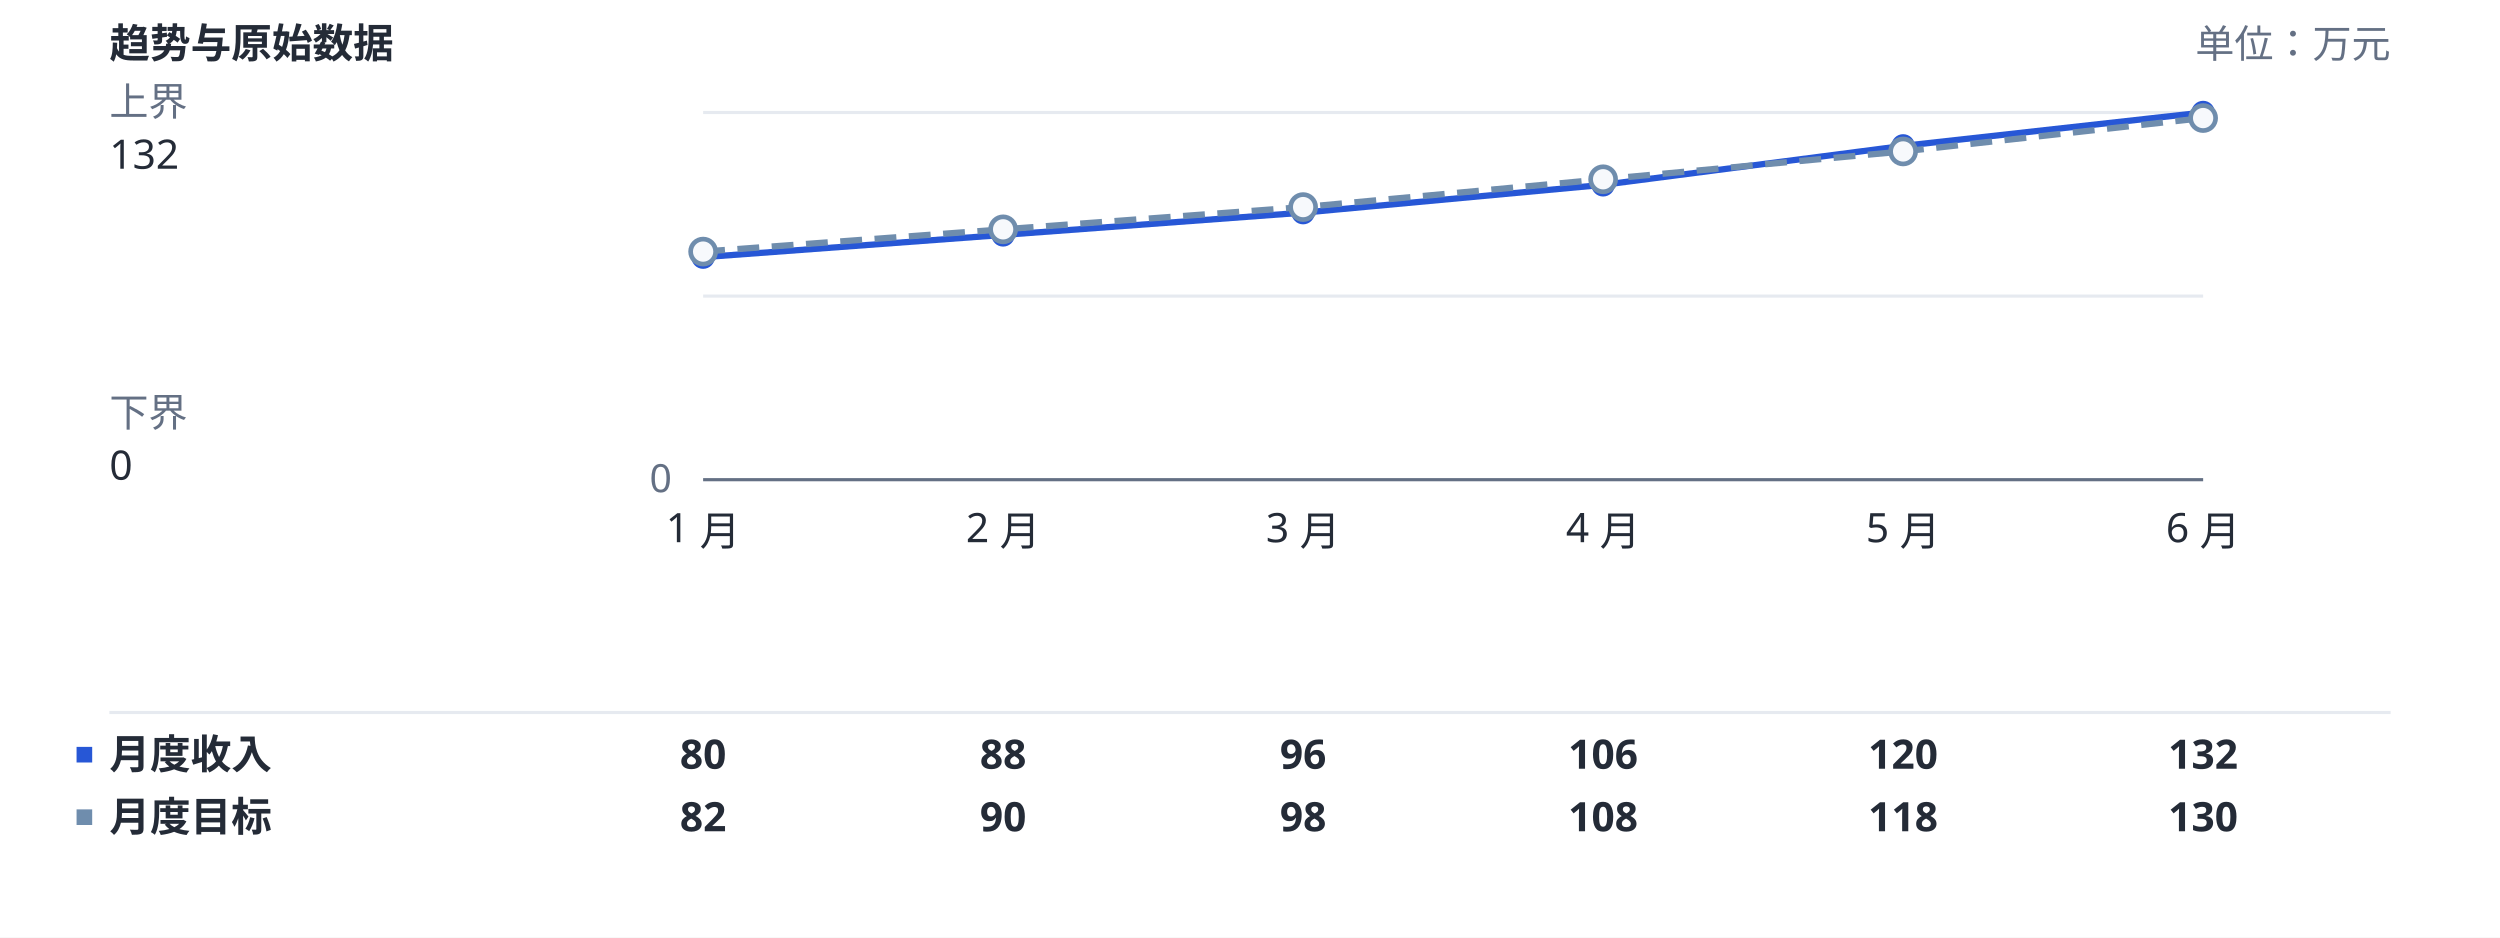
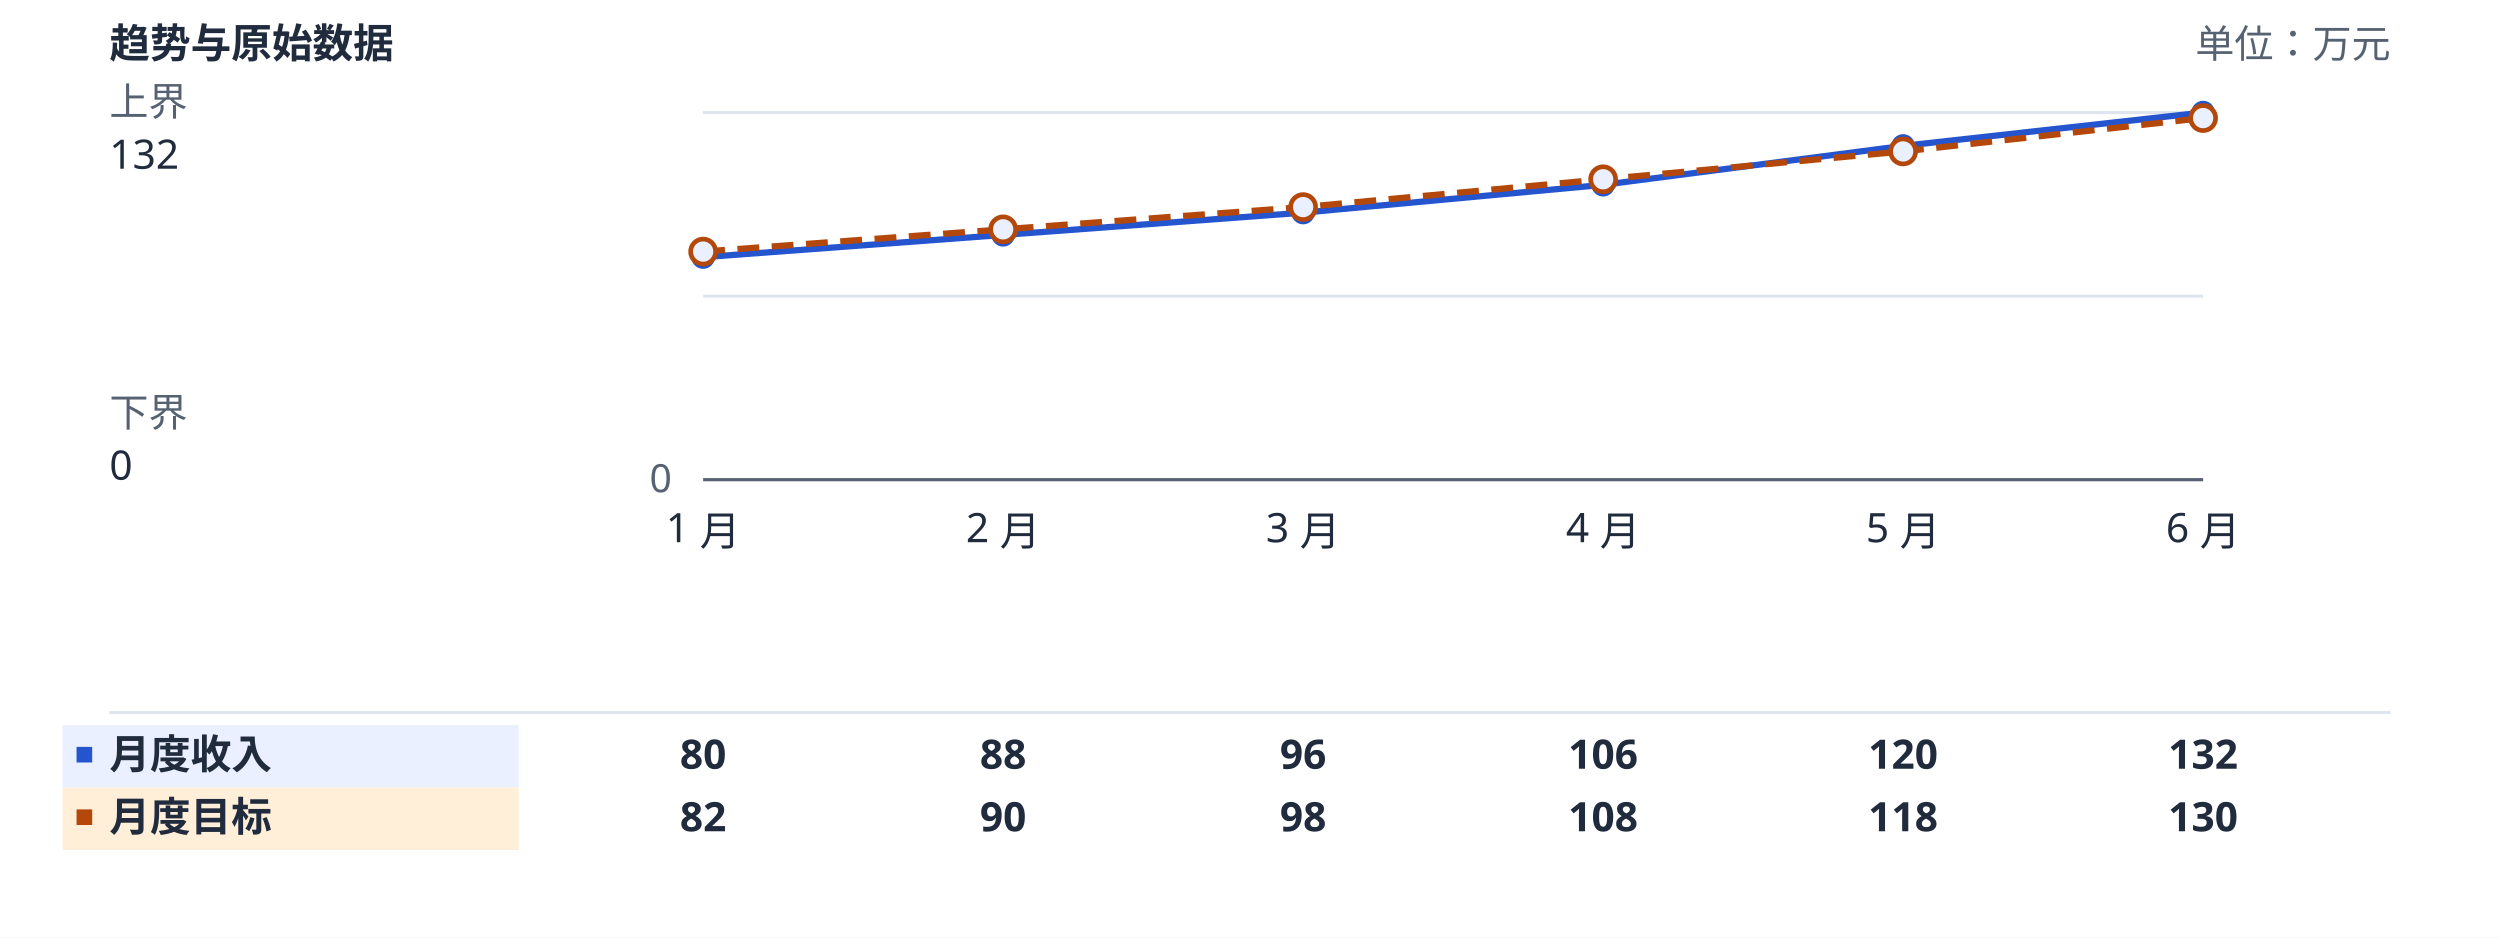
<svg xmlns="http://www.w3.org/2000/svg" width="1600" height="600" viewBox="0 0 1600 600" font-family="Noto Sans SC, sans-serif">
  <rect x="0" y="0" width="1600" height="600" fill="#FFFFFF" />
  <g transform="translate(0 -185)">
-     <text x="70" y="222" font-size="26" font-weight="700" fill="#242b37" text-anchor="start">
+     <text x="70" y="222" font-size="26" font-weight="700" fill="#202B3D" text-anchor="start">
      <tspan x="70" dy="0">趋势与原始数据</tspan>
    </text>
-     <text x="1530" y="222" font-size="25" font-weight="400" fill="#647084" text-anchor="end">
+     <text x="1530" y="222" font-size="25" font-weight="400" fill="#566172" text-anchor="end">
      <tspan x="1530" dy="0">单位：万元</tspan>
    </text>
-     <line x1="450" y1="492" x2="1410" y2="492" stroke="#e6eaf0" stroke-width="2" />
-     <line x1="450" y1="374.5" x2="1410" y2="374.5" stroke="#e6eaf0" stroke-width="2" />
-     <line x1="450" y1="257" x2="1410" y2="257" stroke="#e6eaf0" stroke-width="2" />
-     <line x1="450" y1="492" x2="1410" y2="492" stroke="#647084" stroke-width="2" />
-     <text x="430" y="500" font-size="25" font-weight="400" fill="#647084" text-anchor="end">
+     <line x1="450" y1="492" x2="1410" y2="492" stroke="#DFE5EE" stroke-width="2" />
+     <line x1="450" y1="374.5" x2="1410" y2="374.5" stroke="#DFE5EE" stroke-width="2" />
+     <line x1="450" y1="257" x2="1410" y2="257" stroke="#DFE5EE" stroke-width="2" />
+     <line x1="450" y1="492" x2="1410" y2="492" stroke="#566172" stroke-width="2" />
+     <text x="430" y="500" font-size="25" font-weight="400" fill="#566172" text-anchor="end">
      <tspan x="430" dy="0">0</tspan>
    </text>
-     <text x="70" y="259" font-size="25" font-weight="400" fill="#647084" text-anchor="start">
+     <text x="70" y="259" font-size="25" font-weight="400" fill="#566172" text-anchor="start">
      <tspan x="70" dy="0">上界</tspan>
    </text>
-     <text x="70" y="293" font-size="26" font-weight="400" fill="#242b37" text-anchor="start">
+     <text x="70" y="293" font-size="26" font-weight="400" fill="#202B3D" text-anchor="start">
      <tspan x="70" dy="0">132</tspan>
    </text>
-     <text x="70" y="458" font-size="25" font-weight="400" fill="#647084" text-anchor="start">
+     <text x="70" y="458" font-size="25" font-weight="400" fill="#566172" text-anchor="start">
      <tspan x="70" dy="0">下界</tspan>
    </text>
-     <text x="70" y="492" font-size="26" font-weight="400" fill="#242b37" text-anchor="start">
+     <text x="70" y="492" font-size="26" font-weight="400" fill="#202B3D" text-anchor="start">
      <tspan x="70" dy="0">0</tspan>
    </text>
-     <polyline points="450,349.576 642,335.333 834,321.091 1026,303.288 1218,278.364 1410,257" fill="none" stroke="#2757d6" stroke-width="4" />
-     <circle cx="450" cy="349.576" r="6" fill="#f7f9fc" stroke="#2757d6" stroke-width="3" />
-     <circle cx="642" cy="335.333" r="6" fill="#f7f9fc" stroke="#2757d6" stroke-width="3" />
-     <circle cx="834" cy="321.091" r="6" fill="#f7f9fc" stroke="#2757d6" stroke-width="3" />
-     <circle cx="1026" cy="303.288" r="6" fill="#f7f9fc" stroke="#2757d6" stroke-width="3" />
-     <circle cx="1218" cy="278.364" r="6" fill="#f7f9fc" stroke="#2757d6" stroke-width="3" />
-     <circle cx="1410" cy="257" r="6" fill="#f7f9fc" stroke="#2757d6" stroke-width="3" />
-     <polyline points="450,346.015 642,331.773 834,317.53 1026,299.727 1218,281.924 1410,260.561" fill="none" stroke="#6f8dad" stroke-width="4" stroke-dasharray="14 8" />
-     <circle cx="450" cy="346.015" r="8" fill="#f7f9fc" stroke="#6f8dad" stroke-width="3" />
-     <circle cx="642" cy="331.773" r="8" fill="#f7f9fc" stroke="#6f8dad" stroke-width="3" />
-     <circle cx="834" cy="317.53" r="8" fill="#f7f9fc" stroke="#6f8dad" stroke-width="3" />
-     <circle cx="1026" cy="299.727" r="8" fill="#f7f9fc" stroke="#6f8dad" stroke-width="3" />
-     <circle cx="1218" cy="281.924" r="8" fill="#f7f9fc" stroke="#6f8dad" stroke-width="3" />
-     <circle cx="1410" cy="260.561" r="8" fill="#f7f9fc" stroke="#6f8dad" stroke-width="3" />
-     <text x="450" y="532" font-size="26" font-weight="400" fill="#242b37" text-anchor="middle">
+     <polyline points="450,349.576 642,335.333 834,321.091 1026,303.288 1218,278.364 1410,257" fill="none" stroke="#2454CE" stroke-width="4" />
+     <circle cx="450" cy="349.576" r="6" fill="#EAF0FF" stroke="#2454CE" stroke-width="3" />
+     <circle cx="642" cy="335.333" r="6" fill="#EAF0FF" stroke="#2454CE" stroke-width="3" />
+     <circle cx="834" cy="321.091" r="6" fill="#EAF0FF" stroke="#2454CE" stroke-width="3" />
+     <circle cx="1026" cy="303.288" r="6" fill="#EAF0FF" stroke="#2454CE" stroke-width="3" />
+     <circle cx="1218" cy="278.364" r="6" fill="#EAF0FF" stroke="#2454CE" stroke-width="3" />
+     <circle cx="1410" cy="257" r="6" fill="#EAF0FF" stroke="#2454CE" stroke-width="3" />
+     <polyline points="450,346.015 642,331.773 834,317.53 1026,299.727 1218,281.924 1410,260.561" fill="none" stroke="#B4480B" stroke-width="4" stroke-dasharray="14 8" />
+     <circle cx="450" cy="346.015" r="8" fill="#EAF0FF" stroke="#B4480B" stroke-width="3" />
+     <circle cx="642" cy="331.773" r="8" fill="#EAF0FF" stroke="#B4480B" stroke-width="3" />
+     <circle cx="834" cy="317.53" r="8" fill="#EAF0FF" stroke="#B4480B" stroke-width="3" />
+     <circle cx="1026" cy="299.727" r="8" fill="#EAF0FF" stroke="#B4480B" stroke-width="3" />
+     <circle cx="1218" cy="281.924" r="8" fill="#EAF0FF" stroke="#B4480B" stroke-width="3" />
+     <circle cx="1410" cy="260.561" r="8" fill="#EAF0FF" stroke="#B4480B" stroke-width="3" />
+     <text x="450" y="532" font-size="26" font-weight="400" fill="#202B3D" text-anchor="middle">
      <tspan x="450" dy="0">1 月</tspan>
    </text>
-     <text x="642" y="532" font-size="26" font-weight="400" fill="#242b37" text-anchor="middle">
+     <text x="642" y="532" font-size="26" font-weight="400" fill="#202B3D" text-anchor="middle">
      <tspan x="642" dy="0">2 月</tspan>
    </text>
-     <text x="834" y="532" font-size="26" font-weight="400" fill="#242b37" text-anchor="middle">
+     <text x="834" y="532" font-size="26" font-weight="400" fill="#202B3D" text-anchor="middle">
      <tspan x="834" dy="0">3 月</tspan>
    </text>
-     <text x="1026" y="532" font-size="26" font-weight="400" fill="#242b37" text-anchor="middle">
+     <text x="1026" y="532" font-size="26" font-weight="400" fill="#202B3D" text-anchor="middle">
      <tspan x="1026" dy="0">4 月</tspan>
    </text>
-     <text x="1218" y="532" font-size="26" font-weight="400" fill="#242b37" text-anchor="middle">
+     <text x="1218" y="532" font-size="26" font-weight="400" fill="#202B3D" text-anchor="middle">
      <tspan x="1218" dy="0">5 月</tspan>
    </text>
-     <text x="1410" y="532" font-size="26" font-weight="400" fill="#242b37" text-anchor="middle">
+     <text x="1410" y="532" font-size="26" font-weight="400" fill="#202B3D" text-anchor="middle">
      <tspan x="1410" dy="0">6 月</tspan>
    </text>
-     <line x1="70" y1="641" x2="1530" y2="641" stroke="#e6eaf0" stroke-width="2" />
-     <rect x="49" y="663" width="10" height="10" fill="#2757d6" />
-     <text x="70" y="677" font-size="26" font-weight="700" fill="#242b37" text-anchor="start">
+     <line x1="70" y1="641" x2="1530" y2="641" stroke="#DFE5EE" stroke-width="2" />
+     <rect x="40" y="649" width="292" height="40" fill="#EAF0FF" />
+     <rect x="40" y="689" width="292" height="40" fill="#FFEFD9" />
+     <rect x="49" y="663" width="10" height="10" fill="#2454CE" />
+     <text x="70" y="677" font-size="26" font-weight="700" fill="#202B3D" text-anchor="start">
      <tspan x="70" dy="0">月度收入</tspan>
    </text>
-     <text x="450" y="677" font-size="26" font-weight="700" fill="#242b37" text-anchor="middle">
+     <text x="450" y="677" font-size="26" font-weight="700" fill="#202B3D" text-anchor="middle">
      <tspan x="450" dy="0">80</tspan>
    </text>
-     <text x="642" y="677" font-size="26" font-weight="700" fill="#242b37" text-anchor="middle">
+     <text x="642" y="677" font-size="26" font-weight="700" fill="#202B3D" text-anchor="middle">
      <tspan x="642" dy="0">88</tspan>
    </text>
-     <text x="834" y="677" font-size="26" font-weight="700" fill="#242b37" text-anchor="middle">
+     <text x="834" y="677" font-size="26" font-weight="700" fill="#202B3D" text-anchor="middle">
      <tspan x="834" dy="0">96</tspan>
    </text>
-     <text x="1026" y="677" font-size="26" font-weight="700" fill="#242b37" text-anchor="middle">
+     <text x="1026" y="677" font-size="26" font-weight="700" fill="#202B3D" text-anchor="middle">
      <tspan x="1026" dy="0">106</tspan>
    </text>
-     <text x="1218" y="677" font-size="26" font-weight="700" fill="#242b37" text-anchor="middle">
+     <text x="1218" y="677" font-size="26" font-weight="700" fill="#202B3D" text-anchor="middle">
      <tspan x="1218" dy="0">120</tspan>
    </text>
-     <text x="1410" y="677" font-size="26" font-weight="700" fill="#242b37" text-anchor="middle">
+     <text x="1410" y="677" font-size="26" font-weight="700" fill="#202B3D" text-anchor="middle">
      <tspan x="1410" dy="0">132</tspan>
    </text>
-     <rect x="49" y="703" width="10" height="10" fill="#6f8dad" />
-     <text x="70" y="717" font-size="26" font-weight="700" fill="#242b37" text-anchor="start">
+     <rect x="49" y="703" width="10" height="10" fill="#B4480B" />
+     <text x="70" y="717" font-size="26" font-weight="700" fill="#202B3D" text-anchor="start">
      <tspan x="70" dy="0">月度目标</tspan>
    </text>
-     <text x="450" y="717" font-size="26" font-weight="700" fill="#242b37" text-anchor="middle">
+     <text x="450" y="717" font-size="26" font-weight="700" fill="#202B3D" text-anchor="middle">
      <tspan x="450" dy="0">82</tspan>
    </text>
-     <text x="642" y="717" font-size="26" font-weight="700" fill="#242b37" text-anchor="middle">
+     <text x="642" y="717" font-size="26" font-weight="700" fill="#202B3D" text-anchor="middle">
      <tspan x="642" dy="0">90</tspan>
    </text>
-     <text x="834" y="717" font-size="26" font-weight="700" fill="#242b37" text-anchor="middle">
+     <text x="834" y="717" font-size="26" font-weight="700" fill="#202B3D" text-anchor="middle">
      <tspan x="834" dy="0">98</tspan>
    </text>
-     <text x="1026" y="717" font-size="26" font-weight="700" fill="#242b37" text-anchor="middle">
+     <text x="1026" y="717" font-size="26" font-weight="700" fill="#202B3D" text-anchor="middle">
      <tspan x="1026" dy="0">108</tspan>
    </text>
-     <text x="1218" y="717" font-size="26" font-weight="700" fill="#242b37" text-anchor="middle">
+     <text x="1218" y="717" font-size="26" font-weight="700" fill="#202B3D" text-anchor="middle">
      <tspan x="1218" dy="0">118</tspan>
    </text>
-     <text x="1410" y="717" font-size="26" font-weight="700" fill="#242b37" text-anchor="middle">
+     <text x="1410" y="717" font-size="26" font-weight="700" fill="#202B3D" text-anchor="middle">
      <tspan x="1410" dy="0">130</tspan>
    </text>
  </g>
</svg>
